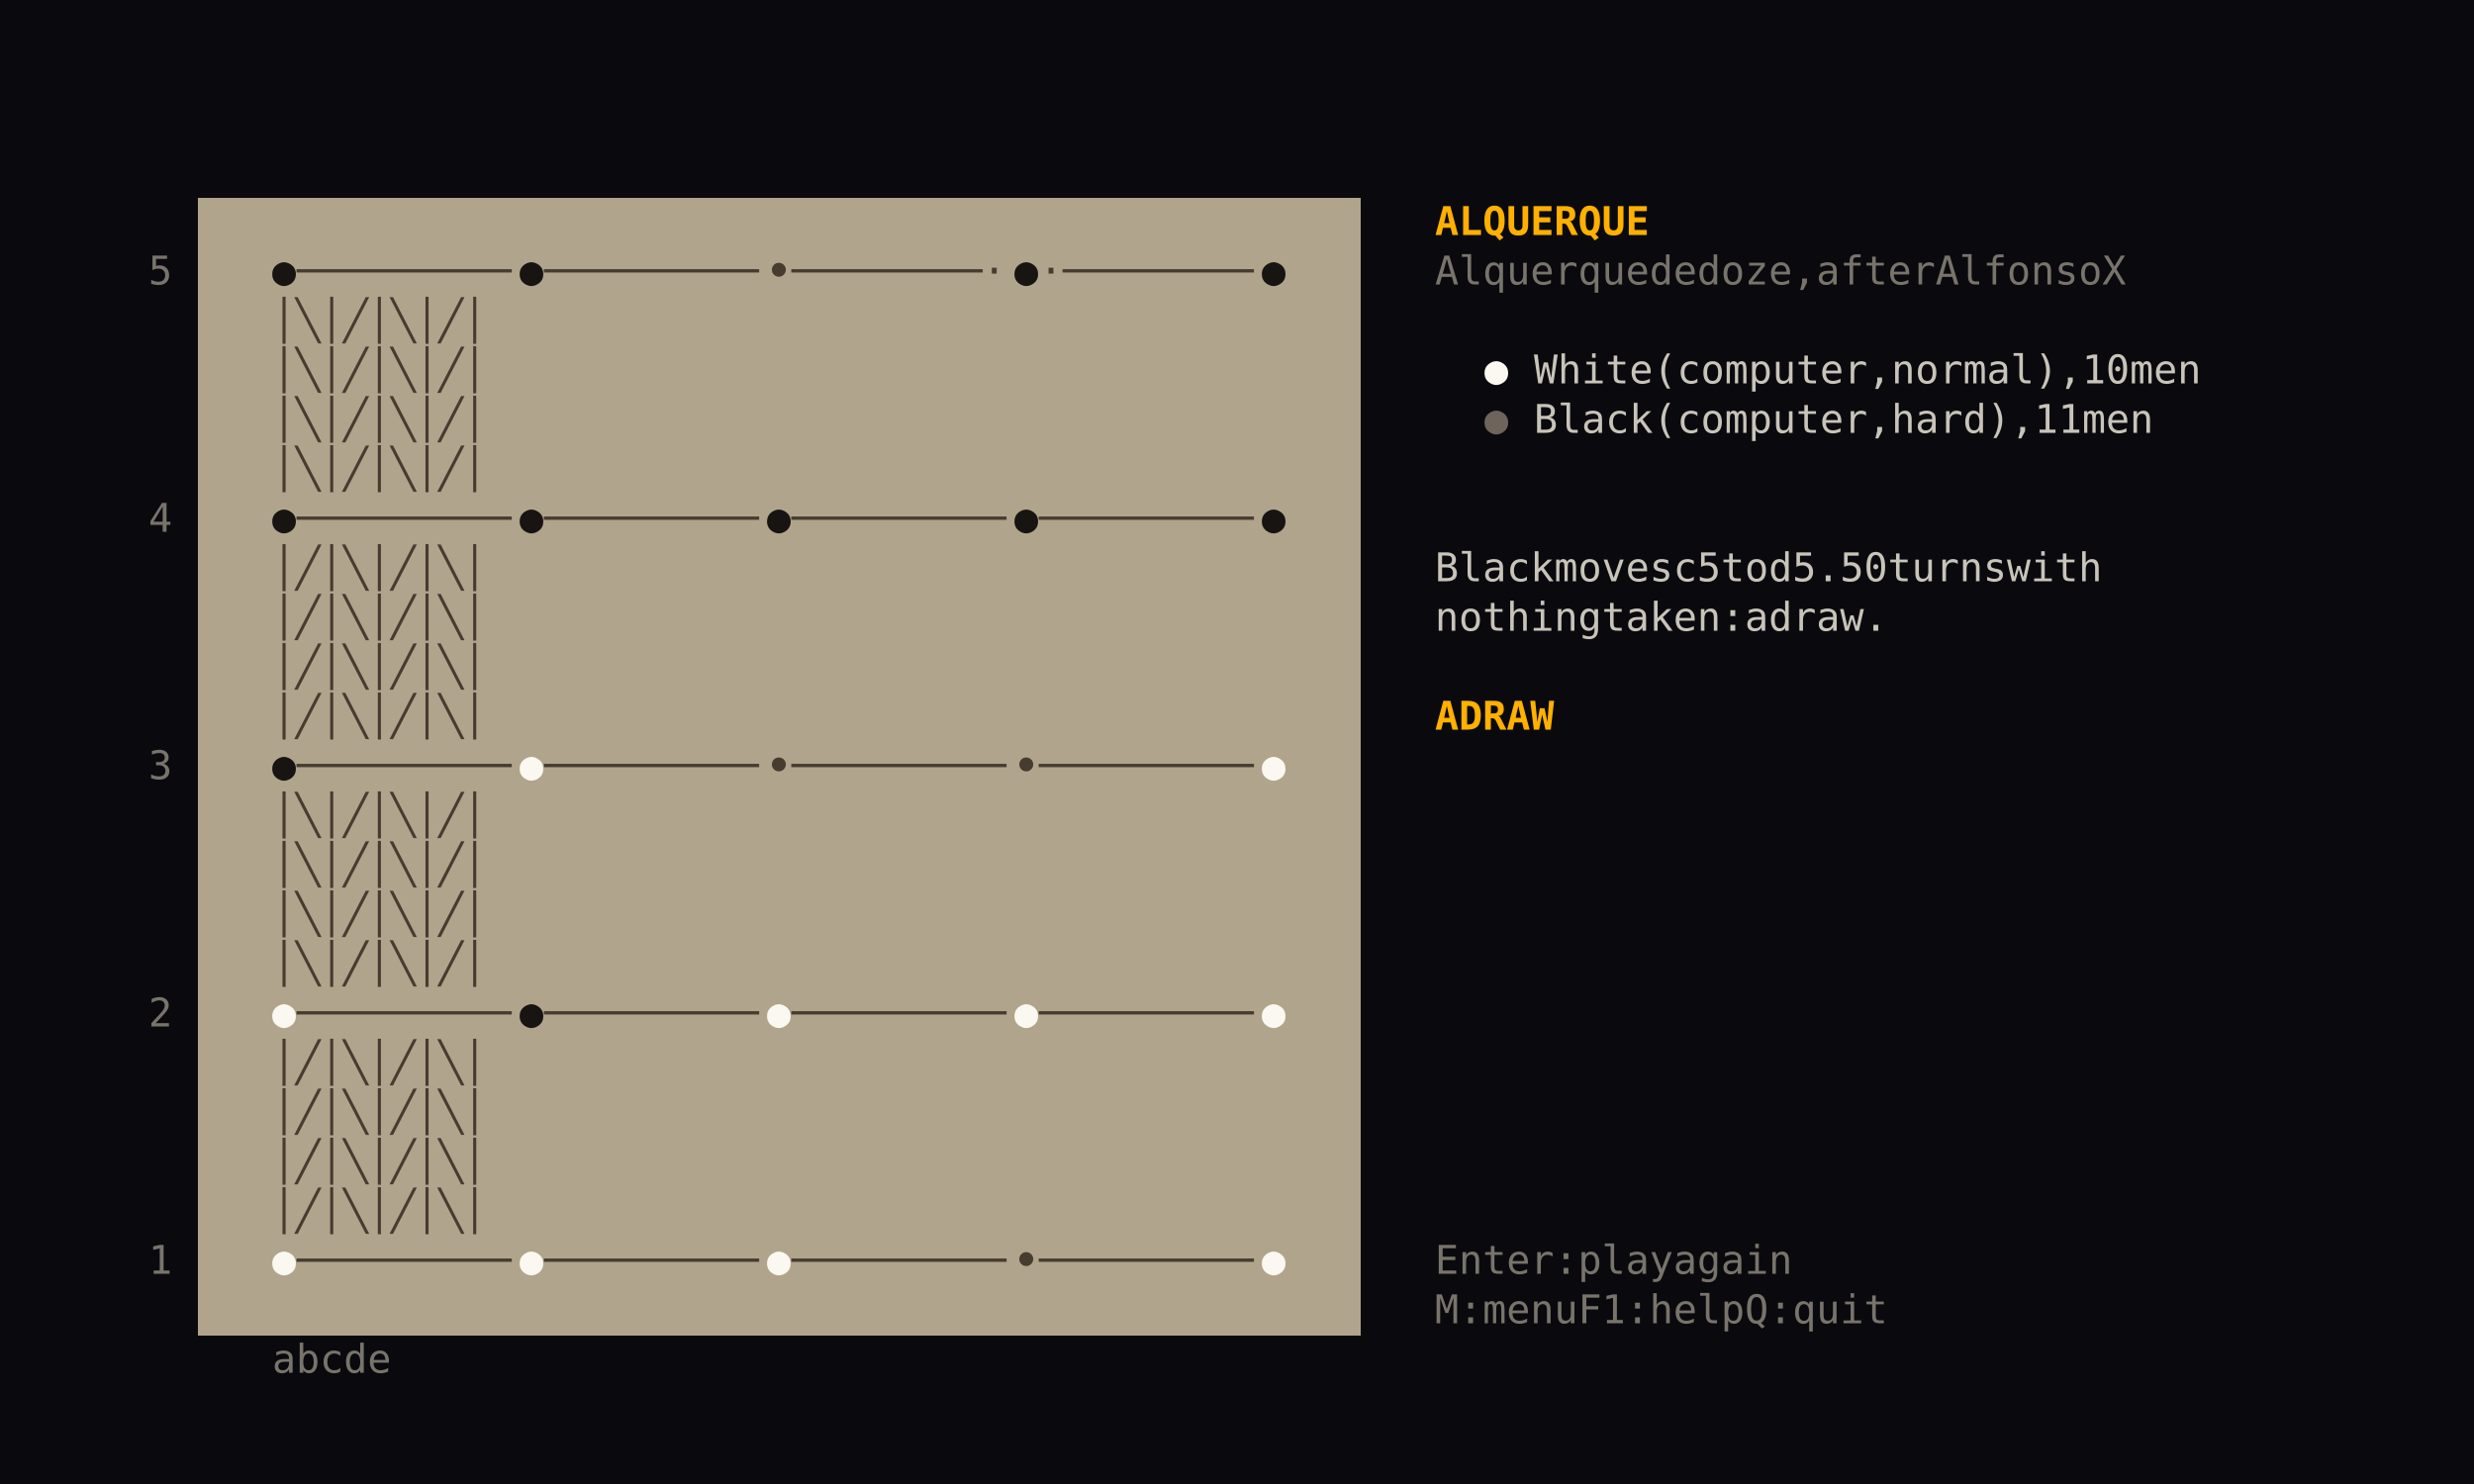
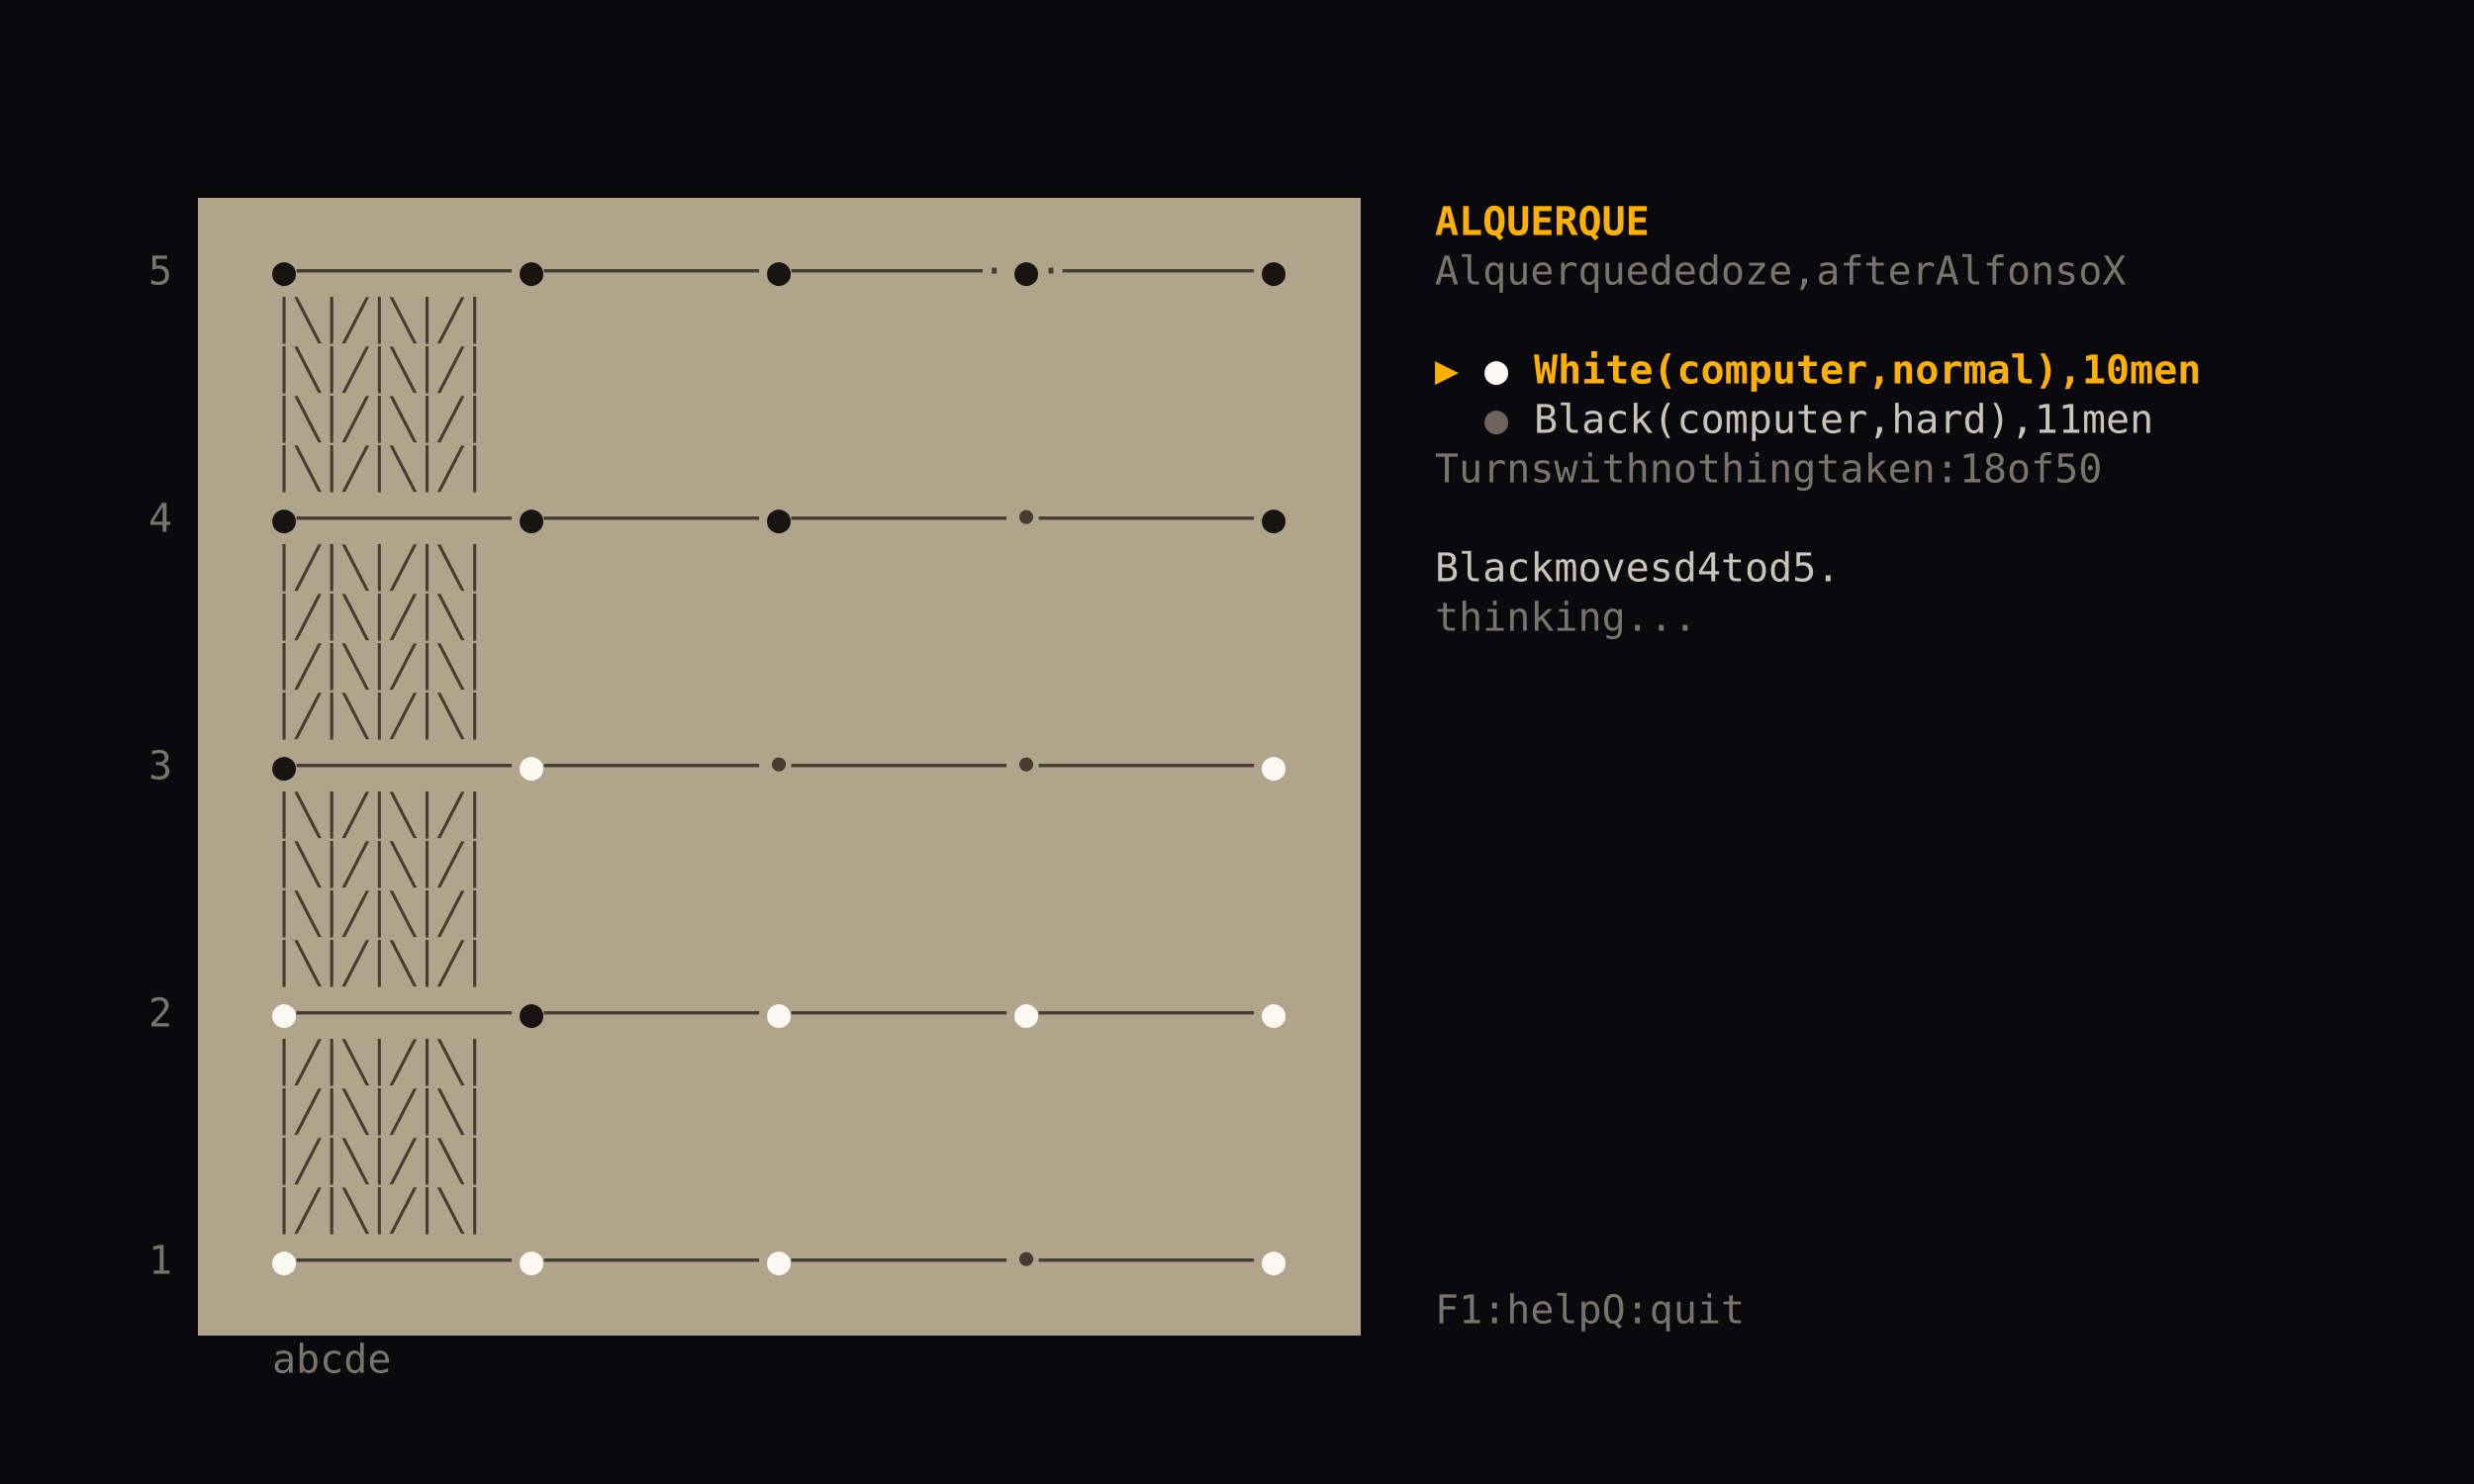
<svg xmlns="http://www.w3.org/2000/svg" viewBox="0 0 1000 600" width="1000" height="600" shape-rendering="crispEdges">
  <rect width="1000" height="600" fill="#101014" />
  <rect x="0" y="0" width="1000" height="20.5" fill="#0a0a0e" />
  <rect x="0" y="20" width="1000" height="20.5" fill="#0a0a0e" />
  <rect x="0" y="40" width="1000" height="20.5" fill="#0a0a0e" />
  <rect x="0" y="60" width="1000" height="20.5" fill="#0a0a0e" />
  <rect x="0" y="80" width="80" height="20.5" fill="#0a0a0e" />
  <rect x="80" y="80" width="470" height="20.5" fill="#b0a48c" />
  <rect x="550" y="80" width="450" height="20.5" fill="#0a0a0e" />
  <rect x="0" y="100" width="80" height="20.5" fill="#0a0a0e" />
  <rect x="80" y="100" width="470" height="20.5" fill="#b0a48c" />
  <rect x="550" y="100" width="450" height="20.5" fill="#0a0a0e" />
  <rect x="0" y="120" width="80" height="20.5" fill="#0a0a0e" />
  <rect x="80" y="120" width="470" height="20.5" fill="#b0a48c" />
  <rect x="550" y="120" width="450" height="20.5" fill="#0a0a0e" />
  <rect x="0" y="140" width="80" height="20.5" fill="#0a0a0e" />
  <rect x="80" y="140" width="470" height="20.5" fill="#b0a48c" />
  <rect x="550" y="140" width="450" height="20.5" fill="#0a0a0e" />
  <rect x="0" y="160" width="80" height="20.5" fill="#0a0a0e" />
  <rect x="80" y="160" width="470" height="20.5" fill="#b0a48c" />
  <rect x="550" y="160" width="450" height="20.5" fill="#0a0a0e" />
  <rect x="0" y="180" width="80" height="20.5" fill="#0a0a0e" />
  <rect x="80" y="180" width="470" height="20.5" fill="#b0a48c" />
  <rect x="550" y="180" width="450" height="20.5" fill="#0a0a0e" />
  <rect x="0" y="200" width="80" height="20.5" fill="#0a0a0e" />
  <rect x="80" y="200" width="470" height="20.5" fill="#b0a48c" />
  <rect x="550" y="200" width="450" height="20.5" fill="#0a0a0e" />
  <rect x="0" y="220" width="80" height="20.5" fill="#0a0a0e" />
  <rect x="80" y="220" width="470" height="20.5" fill="#b0a48c" />
  <rect x="550" y="220" width="450" height="20.5" fill="#0a0a0e" />
  <rect x="0" y="240" width="80" height="20.5" fill="#0a0a0e" />
  <rect x="80" y="240" width="470" height="20.5" fill="#b0a48c" />
  <rect x="550" y="240" width="450" height="20.5" fill="#0a0a0e" />
  <rect x="0" y="260" width="80" height="20.5" fill="#0a0a0e" />
  <rect x="80" y="260" width="470" height="20.5" fill="#b0a48c" />
  <rect x="550" y="260" width="450" height="20.5" fill="#0a0a0e" />
  <rect x="0" y="280" width="80" height="20.5" fill="#0a0a0e" />
  <rect x="80" y="280" width="470" height="20.5" fill="#b0a48c" />
  <rect x="550" y="280" width="450" height="20.5" fill="#0a0a0e" />
  <rect x="0" y="300" width="80" height="20.5" fill="#0a0a0e" />
  <rect x="80" y="300" width="470" height="20.5" fill="#b0a48c" />
  <rect x="550" y="300" width="450" height="20.5" fill="#0a0a0e" />
  <rect x="0" y="320" width="80" height="20.5" fill="#0a0a0e" />
  <rect x="80" y="320" width="470" height="20.5" fill="#b0a48c" />
  <rect x="550" y="320" width="450" height="20.5" fill="#0a0a0e" />
  <rect x="0" y="340" width="80" height="20.5" fill="#0a0a0e" />
  <rect x="80" y="340" width="470" height="20.5" fill="#b0a48c" />
  <rect x="550" y="340" width="450" height="20.5" fill="#0a0a0e" />
  <rect x="0" y="360" width="80" height="20.5" fill="#0a0a0e" />
  <rect x="80" y="360" width="470" height="20.5" fill="#b0a48c" />
  <rect x="550" y="360" width="450" height="20.5" fill="#0a0a0e" />
  <rect x="0" y="380" width="80" height="20.5" fill="#0a0a0e" />
  <rect x="80" y="380" width="470" height="20.5" fill="#b0a48c" />
  <rect x="550" y="380" width="450" height="20.5" fill="#0a0a0e" />
  <rect x="0" y="400" width="80" height="20.5" fill="#0a0a0e" />
  <rect x="80" y="400" width="470" height="20.5" fill="#b0a48c" />
  <rect x="550" y="400" width="450" height="20.5" fill="#0a0a0e" />
  <rect x="0" y="420" width="80" height="20.5" fill="#0a0a0e" />
  <rect x="80" y="420" width="470" height="20.5" fill="#b0a48c" />
  <rect x="550" y="420" width="450" height="20.5" fill="#0a0a0e" />
  <rect x="0" y="440" width="80" height="20.5" fill="#0a0a0e" />
  <rect x="80" y="440" width="470" height="20.5" fill="#b0a48c" />
  <rect x="550" y="440" width="450" height="20.5" fill="#0a0a0e" />
  <rect x="0" y="460" width="80" height="20.5" fill="#0a0a0e" />
  <rect x="80" y="460" width="470" height="20.5" fill="#b0a48c" />
  <rect x="550" y="460" width="450" height="20.5" fill="#0a0a0e" />
  <rect x="0" y="480" width="80" height="20.5" fill="#0a0a0e" />
  <rect x="80" y="480" width="470" height="20.5" fill="#b0a48c" />
  <rect x="550" y="480" width="450" height="20.5" fill="#0a0a0e" />
  <rect x="0" y="500" width="80" height="20.5" fill="#0a0a0e" />
  <rect x="80" y="500" width="470" height="20.5" fill="#b0a48c" />
  <rect x="550" y="500" width="450" height="20.5" fill="#0a0a0e" />
  <rect x="0" y="520" width="80" height="20.5" fill="#0a0a0e" />
  <rect x="80" y="520" width="470" height="20.5" fill="#b0a48c" />
  <rect x="550" y="520" width="450" height="20.5" fill="#0a0a0e" />
  <rect x="0" y="540" width="1000" height="20.5" fill="#0a0a0e" />
  <rect x="0" y="560" width="1000" height="20.5" fill="#0a0a0e" />
  <rect x="0" y="580" width="1000" height="20.5" fill="#0a0a0e" />
  <g font-family="DejaVu Sans Mono, Menlo, Consolas, monospace" font-size="16" xml:space="preserve">
    <text x="580 590 600 610 620 630 640 650 660" y="95" fill="#ffb000" font-weight="bold">ALQUERQUE</text>
    <text x="60" y="115" fill="#78746c">5</text>
    <text x="110" y="115" fill="#181412" font-weight="bold">●</text>
    <text x="120 130 140 150 160 170 180 190 200" y="115" fill="#463c30">─────────</text>
    <text x="210" y="115" fill="#181412" font-weight="bold">●</text>
    <text x="220 230 240 250 260 270 280 290 300" y="115" fill="#463c30">─────────</text>
-     <text x="310" y="115" fill="#463c30" font-weight="bold">•</text>
+     <text x="310" y="115" fill="#181412" font-weight="bold">●</text>
    <text x="320 330 340 350 360 370 380 390 400" y="115" fill="#463c30">────────·</text>
    <text x="410" y="115" fill="#181412" font-weight="bold">●</text>
    <text x="420 430 440 450 460 470 480 490 500" y="115" fill="#463c30">·────────</text>
    <text x="510" y="115" fill="#181412" font-weight="bold">●</text>
    <text x="580 590 600 610 620 630 640 650 660 680 690 710 720 730 740 750 770 780 790 800 810 830 840 850 860 870 880 890 910" y="115" fill="#78746c">Alquerquededoze,afterAlfonsoX</text>
    <text x="110 120 210 300 310 320 410 500 510" y="135" fill="#463c30">│╲│╱│╲│╱│</text>
    <text x="110 140 210 280 310 340 410 480 510" y="155" fill="#463c30">│╲│╱│╲│╱│</text>
+     <text x="580" y="155" fill="#ffb000" font-weight="bold">▶</text>
    <text x="600" y="155" fill="#faf8f0">●</text>
-     <text x="620 630 640 650 660 680 690 700 710 720 730 740 750 760 770 790 800 810 820 830 840 850 860 880 890 910 920 930" y="155" fill="#c8c4ba">White(computer,normal),10men</text>
+     <text x="620 630 640 650 660 680 690 700 710 720 730 740 750 760 770 790 800 810 820 830 840 850 860 880 890 910 920 930" y="155" fill="#ffb000" font-weight="bold">White(computer,normal),10men</text>
    <text x="110 160 210 260 310 360 410 460 510" y="175" fill="#463c30">│╲│╱│╲│╱│</text>
    <text x="600" y="175" fill="#6e645c">●</text>
    <text x="620 630 640 650 660 680 690 700 710 720 730 740 750 760 770 790 800 810 820 830 840 860 870 890 900 910" y="175" fill="#c8c4ba">Black(computer,hard),11men</text>
    <text x="110 180 210 240 310 380 410 440 510" y="195" fill="#463c30">│╲│╱│╲│╱│</text>
+     <text x="580 590 600 610 620 640 650 660 670 690 700 710 720 730 740 750 770 780 790 800 810 820 840 850 870 880 900 910" y="195" fill="#78746c">Turnswithnothingtaken:18of50</text>
    <text x="60" y="215" fill="#78746c">4</text>
    <text x="110" y="215" fill="#181412" font-weight="bold">●</text>
    <text x="120 130 140 150 160 170 180 190 200" y="215" fill="#463c30">─────────</text>
    <text x="210" y="215" fill="#181412" font-weight="bold">●</text>
    <text x="220 230 240 250 260 270 280 290 300" y="215" fill="#463c30">─────────</text>
    <text x="310" y="215" fill="#181412" font-weight="bold">●</text>
    <text x="320 330 340 350 360 370 380 390 400" y="215" fill="#463c30">─────────</text>
-     <text x="410" y="215" fill="#181412" font-weight="bold">●</text>
+     <text x="410" y="215" fill="#463c30" font-weight="bold">•</text>
    <text x="420 430 440 450 460 470 480 490 500" y="215" fill="#463c30">─────────</text>
    <text x="510" y="215" fill="#181412" font-weight="bold">●</text>
    <text x="110 200 210 220 310 400 410 420 510" y="235" fill="#463c30">│╱│╲│╱│╲│</text>
-     <text x="580 590 600 610 620 640 650 660 670 680 700 710 730 740 760 770 780 800 810 830 840 850 860 870 890 900 910 920" y="235" fill="#c8c4ba">Blackmovesc5tod5.50turnswith</text>
+     <text x="580 590 600 610 620 640 650 660 670 680 700 710 730 740 760 770 780" y="235" fill="#c8c4ba">Blackmovesd4tod5.</text>
    <text x="110 180 210 240 310 380 410 440 510" y="255" fill="#463c30">│╱│╲│╱│╲│</text>
-     <text x="580 590 600 610 620 630 640 660 670 680 690 700 710 730 750 760 770 780 790" y="255" fill="#c8c4ba">nothingtaken:adraw.</text>
+     <text x="580 590 600 610 620 630 640 650 660 670 680" y="255" fill="#78746c">thinking...</text>
    <text x="110 160 210 260 310 360 410 460 510" y="275" fill="#463c30">│╱│╲│╱│╲│</text>
    <text x="110 140 210 280 310 340 410 480 510" y="295" fill="#463c30">│╱│╲│╱│╲│</text>
-     <text x="580 600 610 620 630" y="295" fill="#ffb000" font-weight="bold">ADRAW</text>
    <text x="60" y="315" fill="#78746c">3</text>
    <text x="110" y="315" fill="#181412" font-weight="bold">●</text>
    <text x="120 130 140 150 160 170 180 190 200" y="315" fill="#463c30">─────────</text>
    <text x="210" y="315" fill="#faf8f0" font-weight="bold">●</text>
    <text x="220 230 240 250 260 270 280 290 300" y="315" fill="#463c30">─────────</text>
    <text x="310" y="315" fill="#463c30" font-weight="bold">•</text>
    <text x="320 330 340 350 360 370 380 390 400" y="315" fill="#463c30">─────────</text>
    <text x="410" y="315" fill="#463c30" font-weight="bold">•</text>
    <text x="420 430 440 450 460 470 480 490 500" y="315" fill="#463c30">─────────</text>
    <text x="510" y="315" fill="#faf8f0" font-weight="bold">●</text>
    <text x="110 120 210 300 310 320 410 500 510" y="335" fill="#463c30">│╲│╱│╲│╱│</text>
    <text x="110 140 210 280 310 340 410 480 510" y="355" fill="#463c30">│╲│╱│╲│╱│</text>
    <text x="110 160 210 260 310 360 410 460 510" y="375" fill="#463c30">│╲│╱│╲│╱│</text>
    <text x="110 180 210 240 310 380 410 440 510" y="395" fill="#463c30">│╲│╱│╲│╱│</text>
    <text x="60" y="415" fill="#78746c">2</text>
    <text x="110" y="415" fill="#faf8f0" font-weight="bold">●</text>
    <text x="120 130 140 150 160 170 180 190 200" y="415" fill="#463c30">─────────</text>
    <text x="210" y="415" fill="#181412" font-weight="bold">●</text>
    <text x="220 230 240 250 260 270 280 290 300" y="415" fill="#463c30">─────────</text>
    <text x="310" y="415" fill="#faf8f0" font-weight="bold">●</text>
    <text x="320 330 340 350 360 370 380 390 400" y="415" fill="#463c30">─────────</text>
    <text x="410" y="415" fill="#faf8f0" font-weight="bold">●</text>
    <text x="420 430 440 450 460 470 480 490 500" y="415" fill="#463c30">─────────</text>
    <text x="510" y="415" fill="#faf8f0" font-weight="bold">●</text>
    <text x="110 200 210 220 310 400 410 420 510" y="435" fill="#463c30">│╱│╲│╱│╲│</text>
    <text x="110 180 210 240 310 380 410 440 510" y="455" fill="#463c30">│╱│╲│╱│╲│</text>
    <text x="110 160 210 260 310 360 410 460 510" y="475" fill="#463c30">│╱│╲│╱│╲│</text>
    <text x="110 140 210 280 310 340 410 480 510" y="495" fill="#463c30">│╱│╲│╱│╲│</text>
    <text x="60" y="515" fill="#78746c">1</text>
    <text x="110" y="515" fill="#faf8f0" font-weight="bold">●</text>
    <text x="120 130 140 150 160 170 180 190 200" y="515" fill="#463c30">─────────</text>
    <text x="210" y="515" fill="#faf8f0" font-weight="bold">●</text>
    <text x="220 230 240 250 260 270 280 290 300" y="515" fill="#463c30">─────────</text>
    <text x="310" y="515" fill="#faf8f0" font-weight="bold">●</text>
    <text x="320 330 340 350 360 370 380 390 400" y="515" fill="#463c30">─────────</text>
    <text x="410" y="515" fill="#463c30" font-weight="bold">•</text>
    <text x="420 430 440 450 460 470 480 490 500" y="515" fill="#463c30">─────────</text>
    <text x="510" y="515" fill="#faf8f0" font-weight="bold">●</text>
-     <text x="580 590 600 610 620 630 650 660 670 680 700 710 720 730 740" y="515" fill="#78746c">Enter:playagain</text>
-     <text x="580 590 610 620 630 640 680 690 700 720 730 740 750 790 800 820 830 840 850" y="535" fill="#78746c">M:menuF1:helpQ:quit</text>
+     <text x="580 590 600 620 630 640 650 690 700 720 730 740 750" y="535" fill="#78746c">F1:helpQ:quit</text>
    <text x="110 210 310 410 510" y="555" fill="#78746c">abcde</text>
  </g>
</svg>
